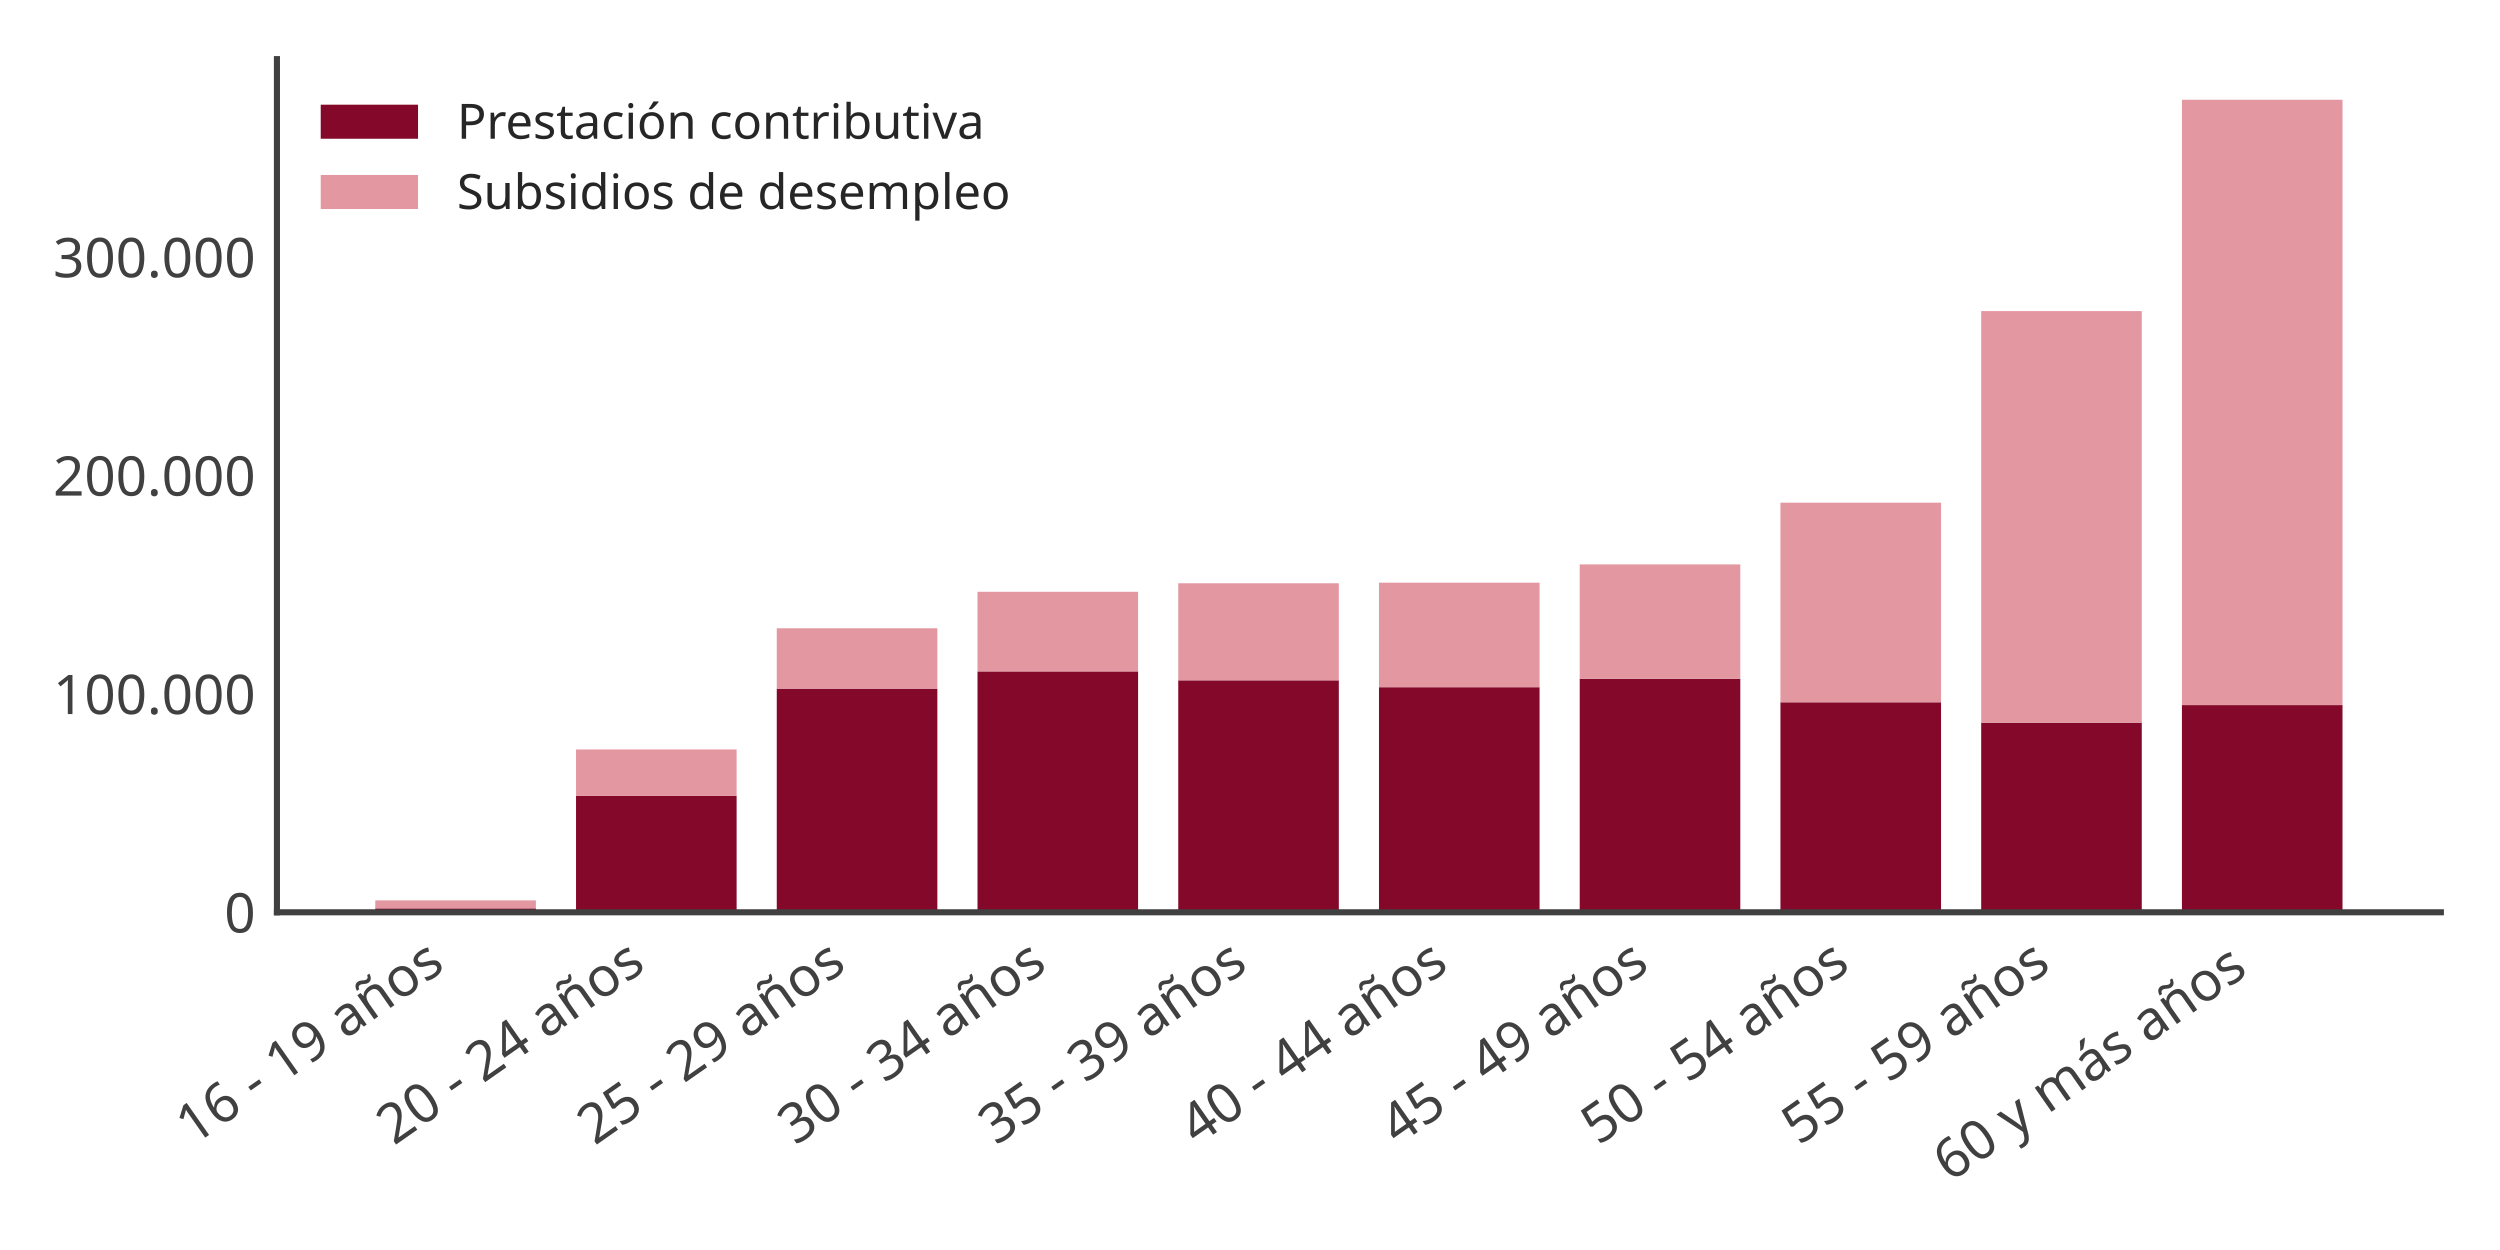
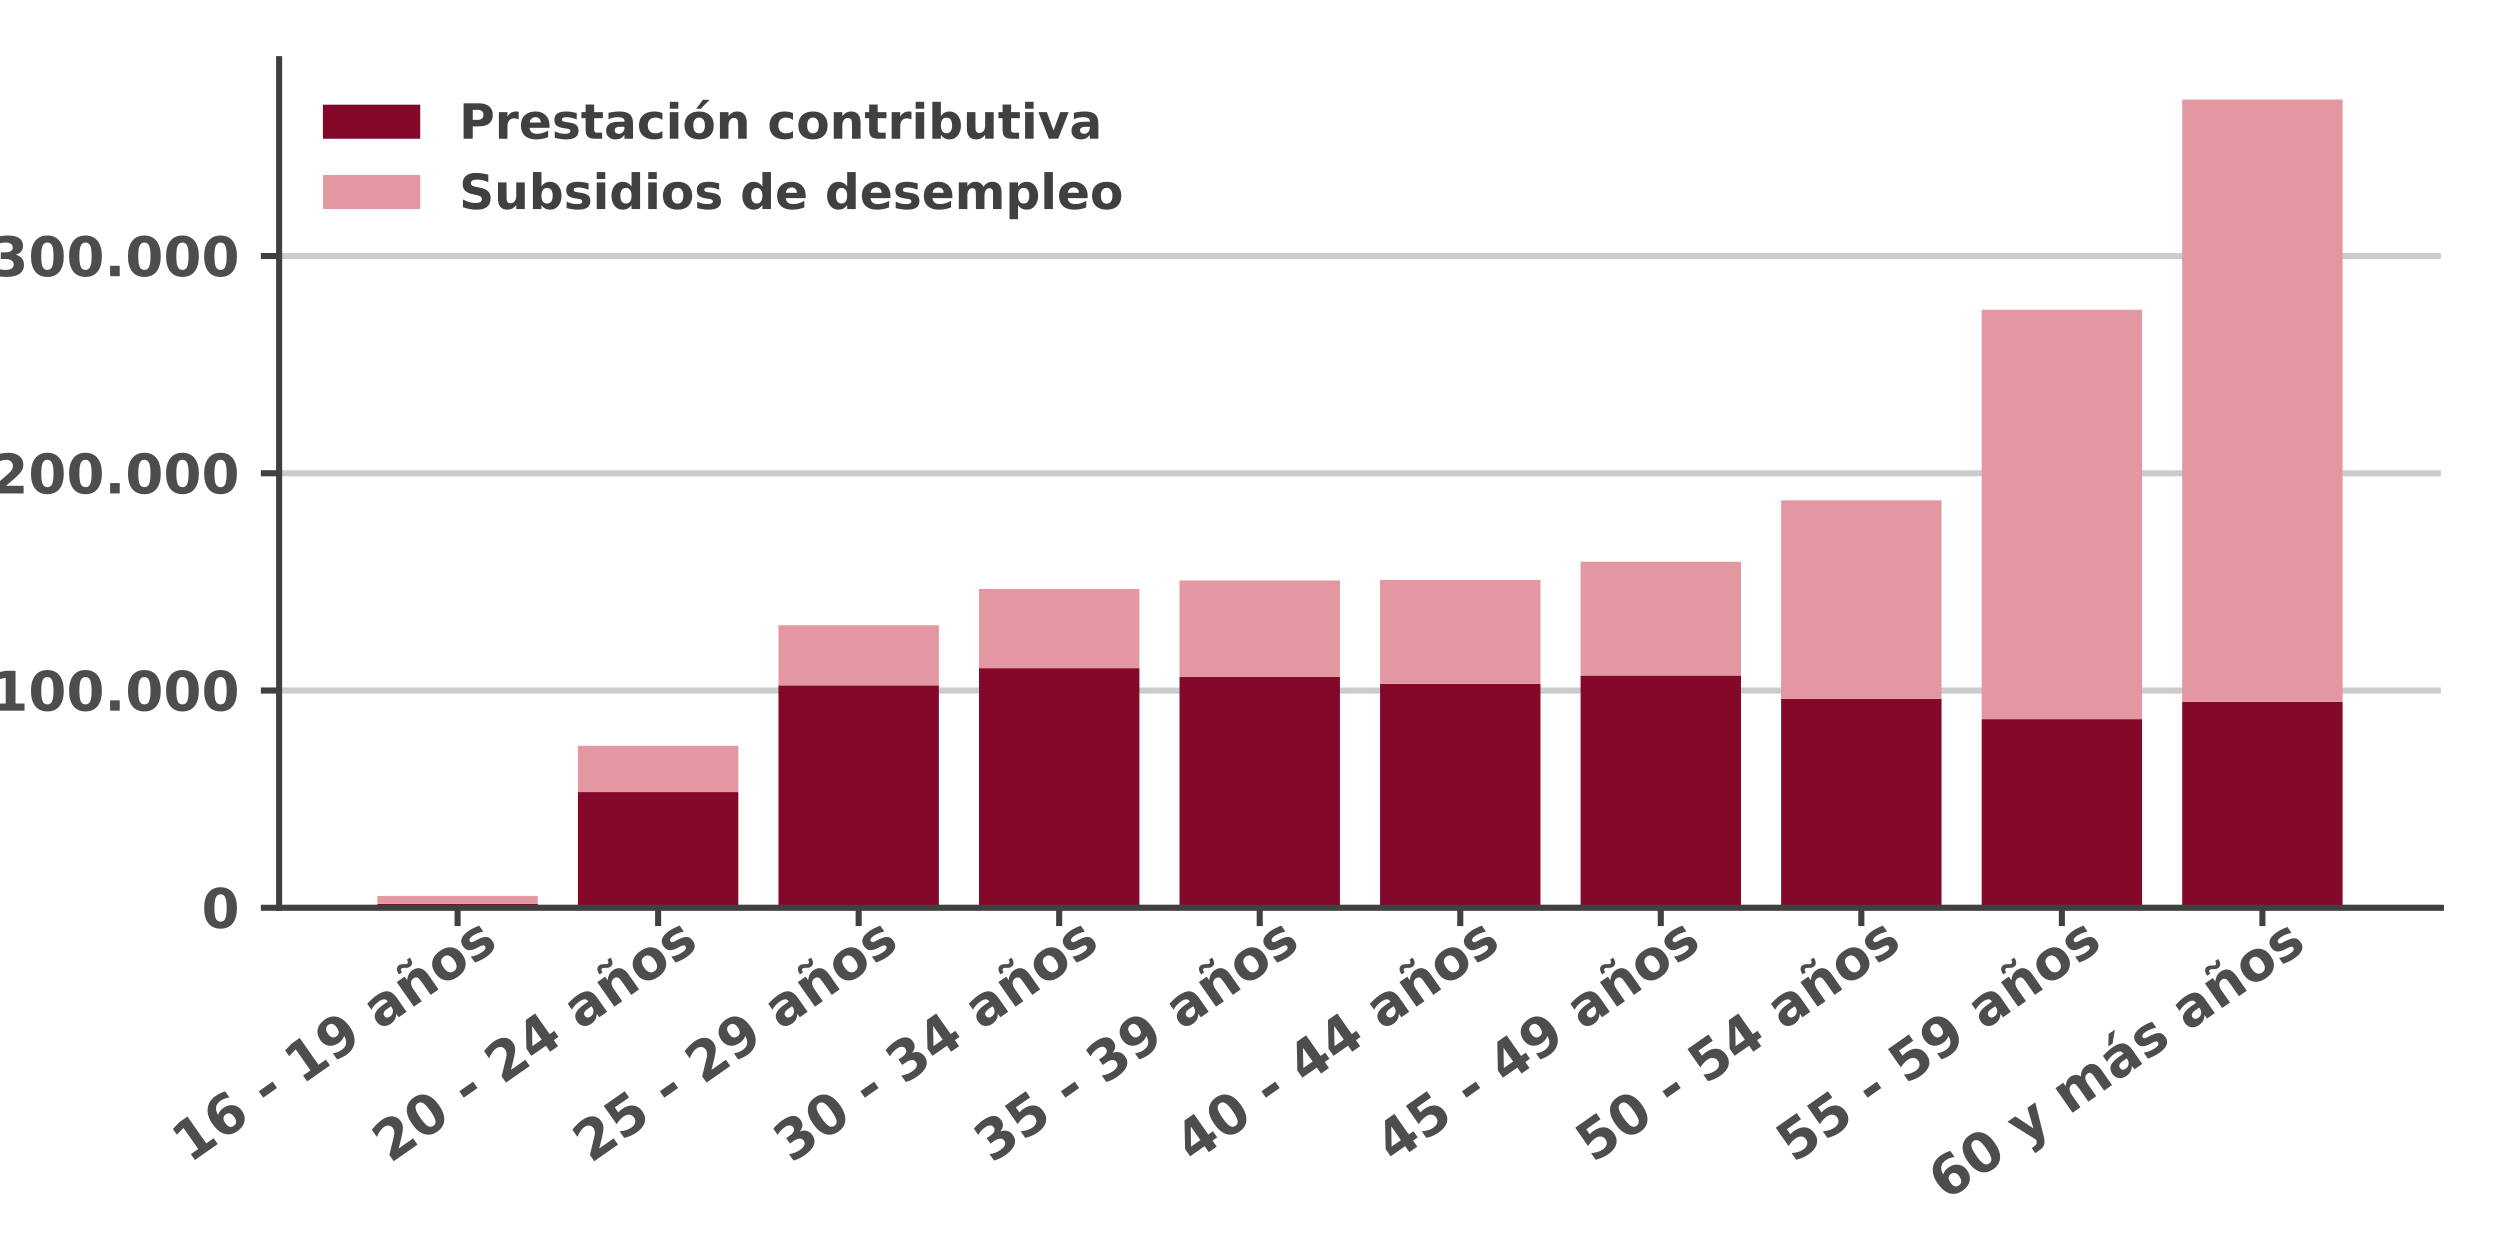
- <svg xmlns="http://www.w3.org/2000/svg" width="411.024pt" height="205.512pt" viewBox="0 0 411.024 205.512" version="1.1">
+ <svg xmlns="http://www.w3.org/2000/svg" xmlns:xlink="http://www.w3.org/1999/xlink" width="411.024pt" height="205.512pt" viewBox="0 0 411.024 205.512" version="1.1">
  <defs>
    <style type="text/css">*{stroke-linejoin: round; stroke-linecap: butt}</style>
  </defs>
  <g id="figure_1">
    <g id="patch_1">
      <path d="M 0 205.512  L 411.024 205.512  L 411.024 0  L 0 0  z " style="fill: #ffffff" />
    </g>
    <g id="axes_1">
      <g id="patch_2">
-         <path d="M 45.53 149.99  L 401.304 149.99  L 401.304 9.72  L 45.53 9.72  z " style="fill: #ffffff" />
+         <path d="M 45.89 149.249  L 401.304 149.249  L 401.304 9.72  L 45.89 9.72  z " style="fill: #ffffff" />
      </g>
      <g id="matplotlib.axis_1">
        <g id="xtick_1">
-           <g id="line2d_1" />
+           <g id="line2d_1">
+             <defs>
+               <path id="m62206e5fb4" d="M 0 0  L 0 3  " style="stroke: #404040" />
+             </defs>
+             <g>
+               <use xlink:href="#m62206e5fb4" x="75.233" y="149.249" style="fill: #404040; stroke: #404040" />
+             </g>
+           </g>
          <g id="text_1">
-             <text style="font-size: 9px; font-family: 'Century Gothic'; fill: #404040" transform="translate(31.76283 188.4232) rotate(-35)">16 - 19 años</text>
+             <text style="font-weight: 700; font-size: 9px; font-family: 'Century Gothic', 'DejaVu Sans'; fill: #4d4d4d" transform="translate(31.17502 191.325) rotate(-35)">16 - 19 años</text>
          </g>
        </g>
        <g id="xtick_2">
-           <g id="line2d_2" />
+           <g id="line2d_2">
+             <g>
+               <use xlink:href="#m62206e5fb4" x="108.203" y="149.249" style="fill: #404040; stroke: #404040" />
+             </g>
+           </g>
          <g id="text_2">
-             <text style="font-size: 9px; font-family: 'Century Gothic'; fill: #404040" transform="translate(64.76595 188.4232) rotate(-35)">20 - 24 años</text>
+             <text style="font-weight: 700; font-size: 9px; font-family: 'Century Gothic', 'DejaVu Sans'; fill: #4d4d4d" transform="translate(64.14475 191.325) rotate(-35)">20 - 24 años</text>
          </g>
        </g>
        <g id="xtick_3">
-           <g id="line2d_3" />
+           <g id="line2d_3">
+             <g>
+               <use xlink:href="#m62206e5fb4" x="141.173" y="149.249" style="fill: #404040; stroke: #404040" />
+             </g>
+           </g>
          <g id="text_3">
-             <text style="font-size: 9px; font-family: 'Century Gothic'; fill: #404040" transform="translate(97.76907 188.4232) rotate(-35)">25 - 29 años</text>
+             <text style="font-weight: 700; font-size: 9px; font-family: 'Century Gothic', 'DejaVu Sans'; fill: #4d4d4d" transform="translate(97.11447 191.325) rotate(-35)">25 - 29 años</text>
          </g>
        </g>
        <g id="xtick_4">
-           <g id="line2d_4" />
+           <g id="line2d_4">
+             <g>
+               <use xlink:href="#m62206e5fb4" x="174.142" y="149.249" style="fill: #404040; stroke: #404040" />
+             </g>
+           </g>
          <g id="text_4">
-             <text style="font-size: 9px; font-family: 'Century Gothic'; fill: #404040" transform="translate(130.7722 188.4232) rotate(-35)">30 - 34 años</text>
+             <text style="font-weight: 700; font-size: 9px; font-family: 'Century Gothic', 'DejaVu Sans'; fill: #4d4d4d" transform="translate(130.0842 191.325) rotate(-35)">30 - 34 años</text>
          </g>
        </g>
        <g id="xtick_5">
-           <g id="line2d_5" />
+           <g id="line2d_5">
+             <g>
+               <use xlink:href="#m62206e5fb4" x="207.112" y="149.249" style="fill: #404040; stroke: #404040" />
+             </g>
+           </g>
          <g id="text_5">
-             <text style="font-size: 9px; font-family: 'Century Gothic'; fill: #404040" transform="translate(163.7753 188.4232) rotate(-35)">35 - 39 años</text>
+             <text style="font-weight: 700; font-size: 9px; font-family: 'Century Gothic', 'DejaVu Sans'; fill: #4d4d4d" transform="translate(163.0539 191.325) rotate(-35)">35 - 39 años</text>
          </g>
        </g>
        <g id="xtick_6">
-           <g id="line2d_6" />
+           <g id="line2d_6">
+             <g>
+               <use xlink:href="#m62206e5fb4" x="240.082" y="149.249" style="fill: #404040; stroke: #404040" />
+             </g>
+           </g>
          <g id="text_6">
-             <text style="font-size: 9px; font-family: 'Century Gothic'; fill: #404040" transform="translate(196.7784 188.4232) rotate(-35)">40 - 44 años</text>
+             <text style="font-weight: 700; font-size: 9px; font-family: 'Century Gothic', 'DejaVu Sans'; fill: #4d4d4d" transform="translate(196.0236 191.325) rotate(-35)">40 - 44 años</text>
          </g>
        </g>
        <g id="xtick_7">
-           <g id="line2d_7" />
+           <g id="line2d_7">
+             <g>
+               <use xlink:href="#m62206e5fb4" x="273.051" y="149.249" style="fill: #404040; stroke: #404040" />
+             </g>
+           </g>
          <g id="text_7">
-             <text style="font-size: 9px; font-family: 'Century Gothic'; fill: #404040" transform="translate(229.7815 188.4232) rotate(-35)">45 - 49 años</text>
+             <text style="font-weight: 700; font-size: 9px; font-family: 'Century Gothic', 'DejaVu Sans'; fill: #4d4d4d" transform="translate(228.9934 191.325) rotate(-35)">45 - 49 años</text>
          </g>
        </g>
        <g id="xtick_8">
-           <g id="line2d_8" />
+           <g id="line2d_8">
+             <g>
+               <use xlink:href="#m62206e5fb4" x="306.021" y="149.249" style="fill: #404040; stroke: #404040" />
+             </g>
+           </g>
          <g id="text_8">
-             <text style="font-size: 9px; font-family: 'Century Gothic'; fill: #404040" transform="translate(262.7847 188.4232) rotate(-35)">50 - 54 años</text>
+             <text style="font-weight: 700; font-size: 9px; font-family: 'Century Gothic', 'DejaVu Sans'; fill: #4d4d4d" transform="translate(261.9631 191.325) rotate(-35)">50 - 54 años</text>
          </g>
        </g>
        <g id="xtick_9">
-           <g id="line2d_9" />
+           <g id="line2d_9">
+             <g>
+               <use xlink:href="#m62206e5fb4" x="338.991" y="149.249" style="fill: #404040; stroke: #404040" />
+             </g>
+           </g>
          <g id="text_9">
-             <text style="font-size: 9px; font-family: 'Century Gothic'; fill: #404040" transform="translate(295.7878 188.4232) rotate(-35)">55 - 59 años</text>
+             <text style="font-weight: 700; font-size: 9px; font-family: 'Century Gothic', 'DejaVu Sans'; fill: #4d4d4d" transform="translate(294.9328 191.325) rotate(-35)">55 - 59 años</text>
          </g>
        </g>
        <g id="xtick_10">
-           <g id="line2d_10" />
+           <g id="line2d_10">
+             <g>
+               <use xlink:href="#m62206e5fb4" x="371.961" y="149.249" style="fill: #404040; stroke: #404040" />
+             </g>
+           </g>
          <g id="text_10">
-             <text style="font-size: 9px; font-family: 'Century Gothic'; fill: #404040" transform="translate(320.6456 194.4503) rotate(-35)">60 y más años</text>
+             <text style="font-weight: 700; font-size: 9px; font-family: 'Century Gothic', 'DejaVu Sans'; fill: #4d4d4d" transform="translate(319.9381 197.5169) rotate(-35)">60 y más años</text>
          </g>
        </g>
      </g>
      <g id="matplotlib.axis_2">
        <g id="ytick_1">
-           <g id="line2d_11" />
+           <g id="line2d_11">
+             <path d="M 45.89 149.249  L 401.304 149.249  " clip-path="url(#p0ae8084f0c)" style="fill: none; stroke: #cccccc; stroke-linecap: round" />
+           </g>
+           <g id="line2d_12">
+             <defs>
+               <path id="m89d98bc5e6" d="M 0 0  L -3 0  " style="stroke: #404040" />
+             </defs>
+             <g>
+               <use xlink:href="#m89d98bc5e6" x="45.89" y="149.249" style="fill: #404040; stroke: #404040" />
+             </g>
+           </g>
          <g id="text_11">
-             <text style="font-size: 9px; font-family: 'Century Gothic'; text-anchor: end; fill: #404040" x="42.03" y="153.304" transform="rotate(-0 42.03 153.3036)">0</text>
+             <text style="font-weight: 700; font-size: 9px; font-family: 'Century Gothic', 'DejaVu Sans'; text-anchor: end; fill: #4d4d4d" x="39.39" y="152.563" transform="rotate(-0 39.39 152.5626)">0</text>
          </g>
        </g>
        <g id="ytick_2">
-           <g id="line2d_12" />
+           <g id="line2d_13">
+             <path d="M 45.89 113.53  L 401.304 113.53  " clip-path="url(#p0ae8084f0c)" style="fill: none; stroke: #cccccc; stroke-linecap: round" />
+           </g>
+           <g id="line2d_14">
+             <g>
+               <use xlink:href="#m89d98bc5e6" x="45.89" y="113.53" style="fill: #404040; stroke: #404040" />
+             </g>
+           </g>
          <g id="text_12">
-             <text style="font-size: 9px; font-family: 'Century Gothic'; text-anchor: end; fill: #404040" x="42.03" y="117.395" transform="rotate(-0 42.03 117.3949)">100.000</text>
+             <text style="font-weight: 700; font-size: 9px; font-family: 'Century Gothic', 'DejaVu Sans'; text-anchor: end; fill: #4d4d4d" x="39.39" y="116.844" transform="rotate(-0 39.39 116.8435)">100.000</text>
          </g>
        </g>
        <g id="ytick_3">
-           <g id="line2d_13" />
+           <g id="line2d_15">
+             <path d="M 45.89 77.811  L 401.304 77.811  " clip-path="url(#p0ae8084f0c)" style="fill: none; stroke: #cccccc; stroke-linecap: round" />
+           </g>
+           <g id="line2d_16">
+             <g>
+               <use xlink:href="#m89d98bc5e6" x="45.89" y="77.811" style="fill: #404040; stroke: #404040" />
+             </g>
+           </g>
          <g id="text_13">
-             <text style="font-size: 9px; font-family: 'Century Gothic'; text-anchor: end; fill: #404040" x="42.03" y="81.486" transform="rotate(-0 42.03 81.4861)">200.000</text>
+             <text style="font-weight: 700; font-size: 9px; font-family: 'Century Gothic', 'DejaVu Sans'; text-anchor: end; fill: #4d4d4d" x="39.39" y="81.124" transform="rotate(-0 39.39 81.12446)">200.000</text>
          </g>
        </g>
        <g id="ytick_4">
-           <g id="line2d_14" />
+           <g id="line2d_17">
+             <path d="M 45.89 42.092  L 401.304 42.092  " clip-path="url(#p0ae8084f0c)" style="fill: none; stroke: #cccccc; stroke-linecap: round" />
+           </g>
+           <g id="line2d_18">
+             <g>
+               <use xlink:href="#m89d98bc5e6" x="45.89" y="42.092" style="fill: #404040; stroke: #404040" />
+             </g>
+           </g>
          <g id="text_14">
-             <text style="font-size: 9px; font-family: 'Century Gothic'; text-anchor: end; fill: #404040" x="42.03" y="45.577" transform="rotate(-0 42.03 45.57734)">300.000</text>
+             <text style="font-weight: 700; font-size: 9px; font-family: 'Century Gothic', 'DejaVu Sans'; text-anchor: end; fill: #4d4d4d" x="39.39" y="45.405" transform="rotate(-0 39.39 45.40541)">300.000</text>
          </g>
        </g>
      </g>
      <g id="patch_3">
-         <path d="M 61.702 149.99  L 88.104 149.99  L 88.104 149.339  L 61.702 149.339  z " clip-path="url(#p57ef2e549b)" style="fill: #83082a" />
+         <path d="M 62.045 149.249  L 88.421 149.249  L 88.421 148.601  L 62.045 148.601  z " clip-path="url(#p0ae8084f0c)" style="fill: #83082a" />
      </g>
      <g id="patch_4">
-         <path d="M 94.705 149.99  L 121.107 149.99  L 121.107 130.86  L 94.705 130.86  z " clip-path="url(#p57ef2e549b)" style="fill: #83082a" />
+         <path d="M 95.015 149.249  L 121.391 149.249  L 121.391 130.22  L 95.015 130.22  z " clip-path="url(#p0ae8084f0c)" style="fill: #83082a" />
      </g>
      <g id="patch_5">
-         <path d="M 127.708 149.99  L 154.11 149.99  L 154.11 113.217  L 127.708 113.217  z " clip-path="url(#p57ef2e549b)" style="fill: #83082a" />
+         <path d="M 127.985 149.249  L 154.36 149.249  L 154.36 112.67  L 127.985 112.67  z " clip-path="url(#p0ae8084f0c)" style="fill: #83082a" />
      </g>
      <g id="patch_6">
-         <path d="M 160.711 149.99  L 187.113 149.99  L 187.113 110.382  L 160.711 110.382  z " clip-path="url(#p57ef2e549b)" style="fill: #83082a" />
+         <path d="M 160.954 149.249  L 187.33 149.249  L 187.33 109.851  L 160.954 109.851  z " clip-path="url(#p0ae8084f0c)" style="fill: #83082a" />
      </g>
      <g id="patch_7">
-         <path d="M 193.714 149.99  L 220.116 149.99  L 220.116 111.849  L 193.714 111.849  z " clip-path="url(#p57ef2e549b)" style="fill: #83082a" />
+         <path d="M 193.924 149.249  L 220.3 149.249  L 220.3 111.31  L 193.924 111.31  z " clip-path="url(#p0ae8084f0c)" style="fill: #83082a" />
      </g>
      <g id="patch_8">
-         <path d="M 226.717 149.99  L 253.12 149.99  L 253.12 112.986  L 226.717 112.986  z " clip-path="url(#p57ef2e549b)" style="fill: #83082a" />
+         <path d="M 226.894 149.249  L 253.27 149.249  L 253.27 112.441  L 226.894 112.441  z " clip-path="url(#p0ae8084f0c)" style="fill: #83082a" />
      </g>
      <g id="patch_9">
-         <path d="M 259.72 149.99  L 286.123 149.99  L 286.123 111.595  L 259.72 111.595  z " clip-path="url(#p57ef2e549b)" style="fill: #83082a" />
+         <path d="M 259.864 149.249  L 286.239 149.249  L 286.239 111.056  L 259.864 111.056  z " clip-path="url(#p0ae8084f0c)" style="fill: #83082a" />
      </g>
      <g id="patch_10">
-         <path d="M 292.723 149.99  L 319.126 149.99  L 319.126 115.463  L 292.723 115.463  z " clip-path="url(#p57ef2e549b)" style="fill: #83082a" />
+         <path d="M 292.833 149.249  L 319.209 149.249  L 319.209 114.905  L 292.833 114.905  z " clip-path="url(#p0ae8084f0c)" style="fill: #83082a" />
      </g>
      <g id="patch_11">
-         <path d="M 325.726 149.99  L 352.129 149.99  L 352.129 118.809  L 325.726 118.809  z " clip-path="url(#p57ef2e549b)" style="fill: #83082a" />
+         <path d="M 325.803 149.249  L 352.179 149.249  L 352.179 118.233  L 325.803 118.233  z " clip-path="url(#p0ae8084f0c)" style="fill: #83082a" />
      </g>
      <g id="patch_12">
-         <path d="M 358.73 149.99  L 385.132 149.99  L 385.132 115.924  L 358.73 115.924  z " clip-path="url(#p57ef2e549b)" style="fill: #83082a" />
+         <path d="M 358.773 149.249  L 385.148 149.249  L 385.148 115.363  L 358.773 115.363  z " clip-path="url(#p0ae8084f0c)" style="fill: #83082a" />
      </g>
      <g id="patch_13">
-         <path d="M 61.702 149.339  L 88.104 149.339  L 88.104 148.034  L 61.702 148.034  z " clip-path="url(#p57ef2e549b)" style="fill: #e397a0" />
+         <path d="M 62.045 148.601  L 88.421 148.601  L 88.421 147.303  L 62.045 147.303  z " clip-path="url(#p0ae8084f0c)" style="fill: #e397a0" />
      </g>
      <g id="patch_14">
-         <path d="M 94.705 130.86  L 121.107 130.86  L 121.107 123.217  L 94.705 123.217  z " clip-path="url(#p57ef2e549b)" style="fill: #e397a0" />
+         <path d="M 95.015 130.22  L 121.391 130.22  L 121.391 122.617  L 95.015 122.617  z " clip-path="url(#p0ae8084f0c)" style="fill: #e397a0" />
      </g>
      <g id="patch_15">
-         <path d="M 127.708 113.217  L 154.11 113.217  L 154.11 103.293  L 127.708 103.293  z " clip-path="url(#p57ef2e549b)" style="fill: #e397a0" />
+         <path d="M 127.985 112.67  L 154.36 112.67  L 154.36 102.799  L 127.985 102.799  z " clip-path="url(#p0ae8084f0c)" style="fill: #e397a0" />
      </g>
      <g id="patch_16">
-         <path d="M 160.711 110.382  L 187.113 110.382  L 187.113 97.296  L 160.711 97.296  z " clip-path="url(#p57ef2e549b)" style="fill: #e397a0" />
+         <path d="M 160.954 109.851  L 187.33 109.851  L 187.33 96.834  L 160.954 96.834  z " clip-path="url(#p0ae8084f0c)" style="fill: #e397a0" />
      </g>
      <g id="patch_17">
-         <path d="M 193.714 111.849  L 220.116 111.849  L 220.116 95.894  L 193.714 95.894  z " clip-path="url(#p57ef2e549b)" style="fill: #e397a0" />
+         <path d="M 193.924 111.31  L 220.3 111.31  L 220.3 95.439  L 193.924 95.439  z " clip-path="url(#p0ae8084f0c)" style="fill: #e397a0" />
      </g>
      <g id="patch_18">
-         <path d="M 226.717 112.986  L 253.12 112.986  L 253.12 95.8  L 226.717 95.8  z " clip-path="url(#p57ef2e549b)" style="fill: #e397a0" />
+         <path d="M 226.894 112.441  L 253.27 112.441  L 253.27 95.345  L 226.894 95.345  z " clip-path="url(#p0ae8084f0c)" style="fill: #e397a0" />
      </g>
      <g id="patch_19">
-         <path d="M 259.72 111.595  L 286.123 111.595  L 286.123 92.794  L 259.72 92.794  z " clip-path="url(#p57ef2e549b)" style="fill: #e397a0" />
+         <path d="M 259.864 111.056  L 286.239 111.056  L 286.239 92.355  L 259.864 92.355  z " clip-path="url(#p0ae8084f0c)" style="fill: #e397a0" />
      </g>
      <g id="patch_20">
-         <path d="M 292.723 115.463  L 319.126 115.463  L 319.126 82.647  L 292.723 82.647  z " clip-path="url(#p57ef2e549b)" style="fill: #e397a0" />
+         <path d="M 292.833 114.905  L 319.209 114.905  L 319.209 82.261  L 292.833 82.261  z " clip-path="url(#p0ae8084f0c)" style="fill: #e397a0" />
      </g>
      <g id="patch_21">
-         <path d="M 325.726 118.809  L 352.129 118.809  L 352.129 51.147  L 325.726 51.147  z " clip-path="url(#p57ef2e549b)" style="fill: #e397a0" />
+         <path d="M 325.803 118.233  L 352.179 118.233  L 352.179 50.928  L 325.803 50.928  z " clip-path="url(#p0ae8084f0c)" style="fill: #e397a0" />
      </g>
      <g id="patch_22">
-         <path d="M 358.73 115.924  L 385.132 115.924  L 385.132 16.4  L 358.73 16.4  z " clip-path="url(#p57ef2e549b)" style="fill: #e397a0" />
+         <path d="M 358.773 115.363  L 385.148 115.363  L 385.148 16.364  L 358.773 16.364  z " clip-path="url(#p0ae8084f0c)" style="fill: #e397a0" />
      </g>
      <g id="patch_23">
-         <path d="M 45.53 149.99  L 45.53 9.72  " style="fill: none; stroke: #404040; stroke-linejoin: miter; stroke-linecap: square" />
+         <path d="M 45.89 149.249  L 45.89 9.72  " style="fill: none; stroke: #404040; stroke-linejoin: miter; stroke-linecap: square" />
      </g>
      <g id="patch_24">
-         <path d="M 45.53 149.99  L 401.304 149.99  " style="fill: none; stroke: #404040; stroke-linejoin: miter; stroke-linecap: square" />
+         <path d="M 45.89 149.249  L 401.304 149.249  " style="fill: none; stroke: #404040; stroke-linejoin: miter; stroke-linecap: square" />
      </g>
      <g id="legend_1">
        <g id="patch_25">
-           <path d="M 52.73 22.811  L 68.73 22.811  L 68.73 17.211  L 52.73 17.211  z " style="fill: #83082a" />
+           <path d="M 53.09 22.811  L 69.09 22.811  L 69.09 17.211  L 53.09 17.211  z " style="fill: #83082a" />
        </g>
        <g id="text_15">
-           <text style="font-size: 8px; font-family: 'Century Gothic'; text-anchor: start; fill: #262626" x="75.13" y="22.811" transform="rotate(-0 75.13 22.81125)">Prestación contributiva</text>
+           <text style="font-weight: 700; font-size: 8px; font-family: 'Century Gothic', 'DejaVu Sans'; text-anchor: start; fill: #404040" x="75.49" y="22.811" transform="rotate(-0 75.49 22.81125)">Prestación contributiva</text>
        </g>
        <g id="patch_26">
-           <path d="M 52.73 34.366  L 68.73 34.366  L 68.73 28.766  L 52.73 28.766  z " style="fill: #e397a0" />
+           <path d="M 53.09 34.366  L 69.09 34.366  L 69.09 28.766  L 53.09 28.766  z " style="fill: #e397a0" />
        </g>
        <g id="text_16">
-           <text style="font-size: 8px; font-family: 'Century Gothic'; text-anchor: start; fill: #262626" x="75.13" y="34.366" transform="rotate(-0 75.13 34.36625)">Subsidios de desempleo</text>
+           <text style="font-weight: 700; font-size: 8px; font-family: 'Century Gothic', 'DejaVu Sans'; text-anchor: start; fill: #404040" x="75.49" y="34.366" transform="rotate(-0 75.49 34.36625)">Subsidios de desempleo</text>
        </g>
      </g>
    </g>
  </g>
  <defs>
-     <clipPath id="p57ef2e549b">
-       <rect x="45.53" y="9.72" width="355.774" height="140.27" />
+     <clipPath id="p0ae8084f0c">
+       <rect x="45.89" y="9.72" width="355.414" height="139.529" />
    </clipPath>
  </defs>
</svg>
